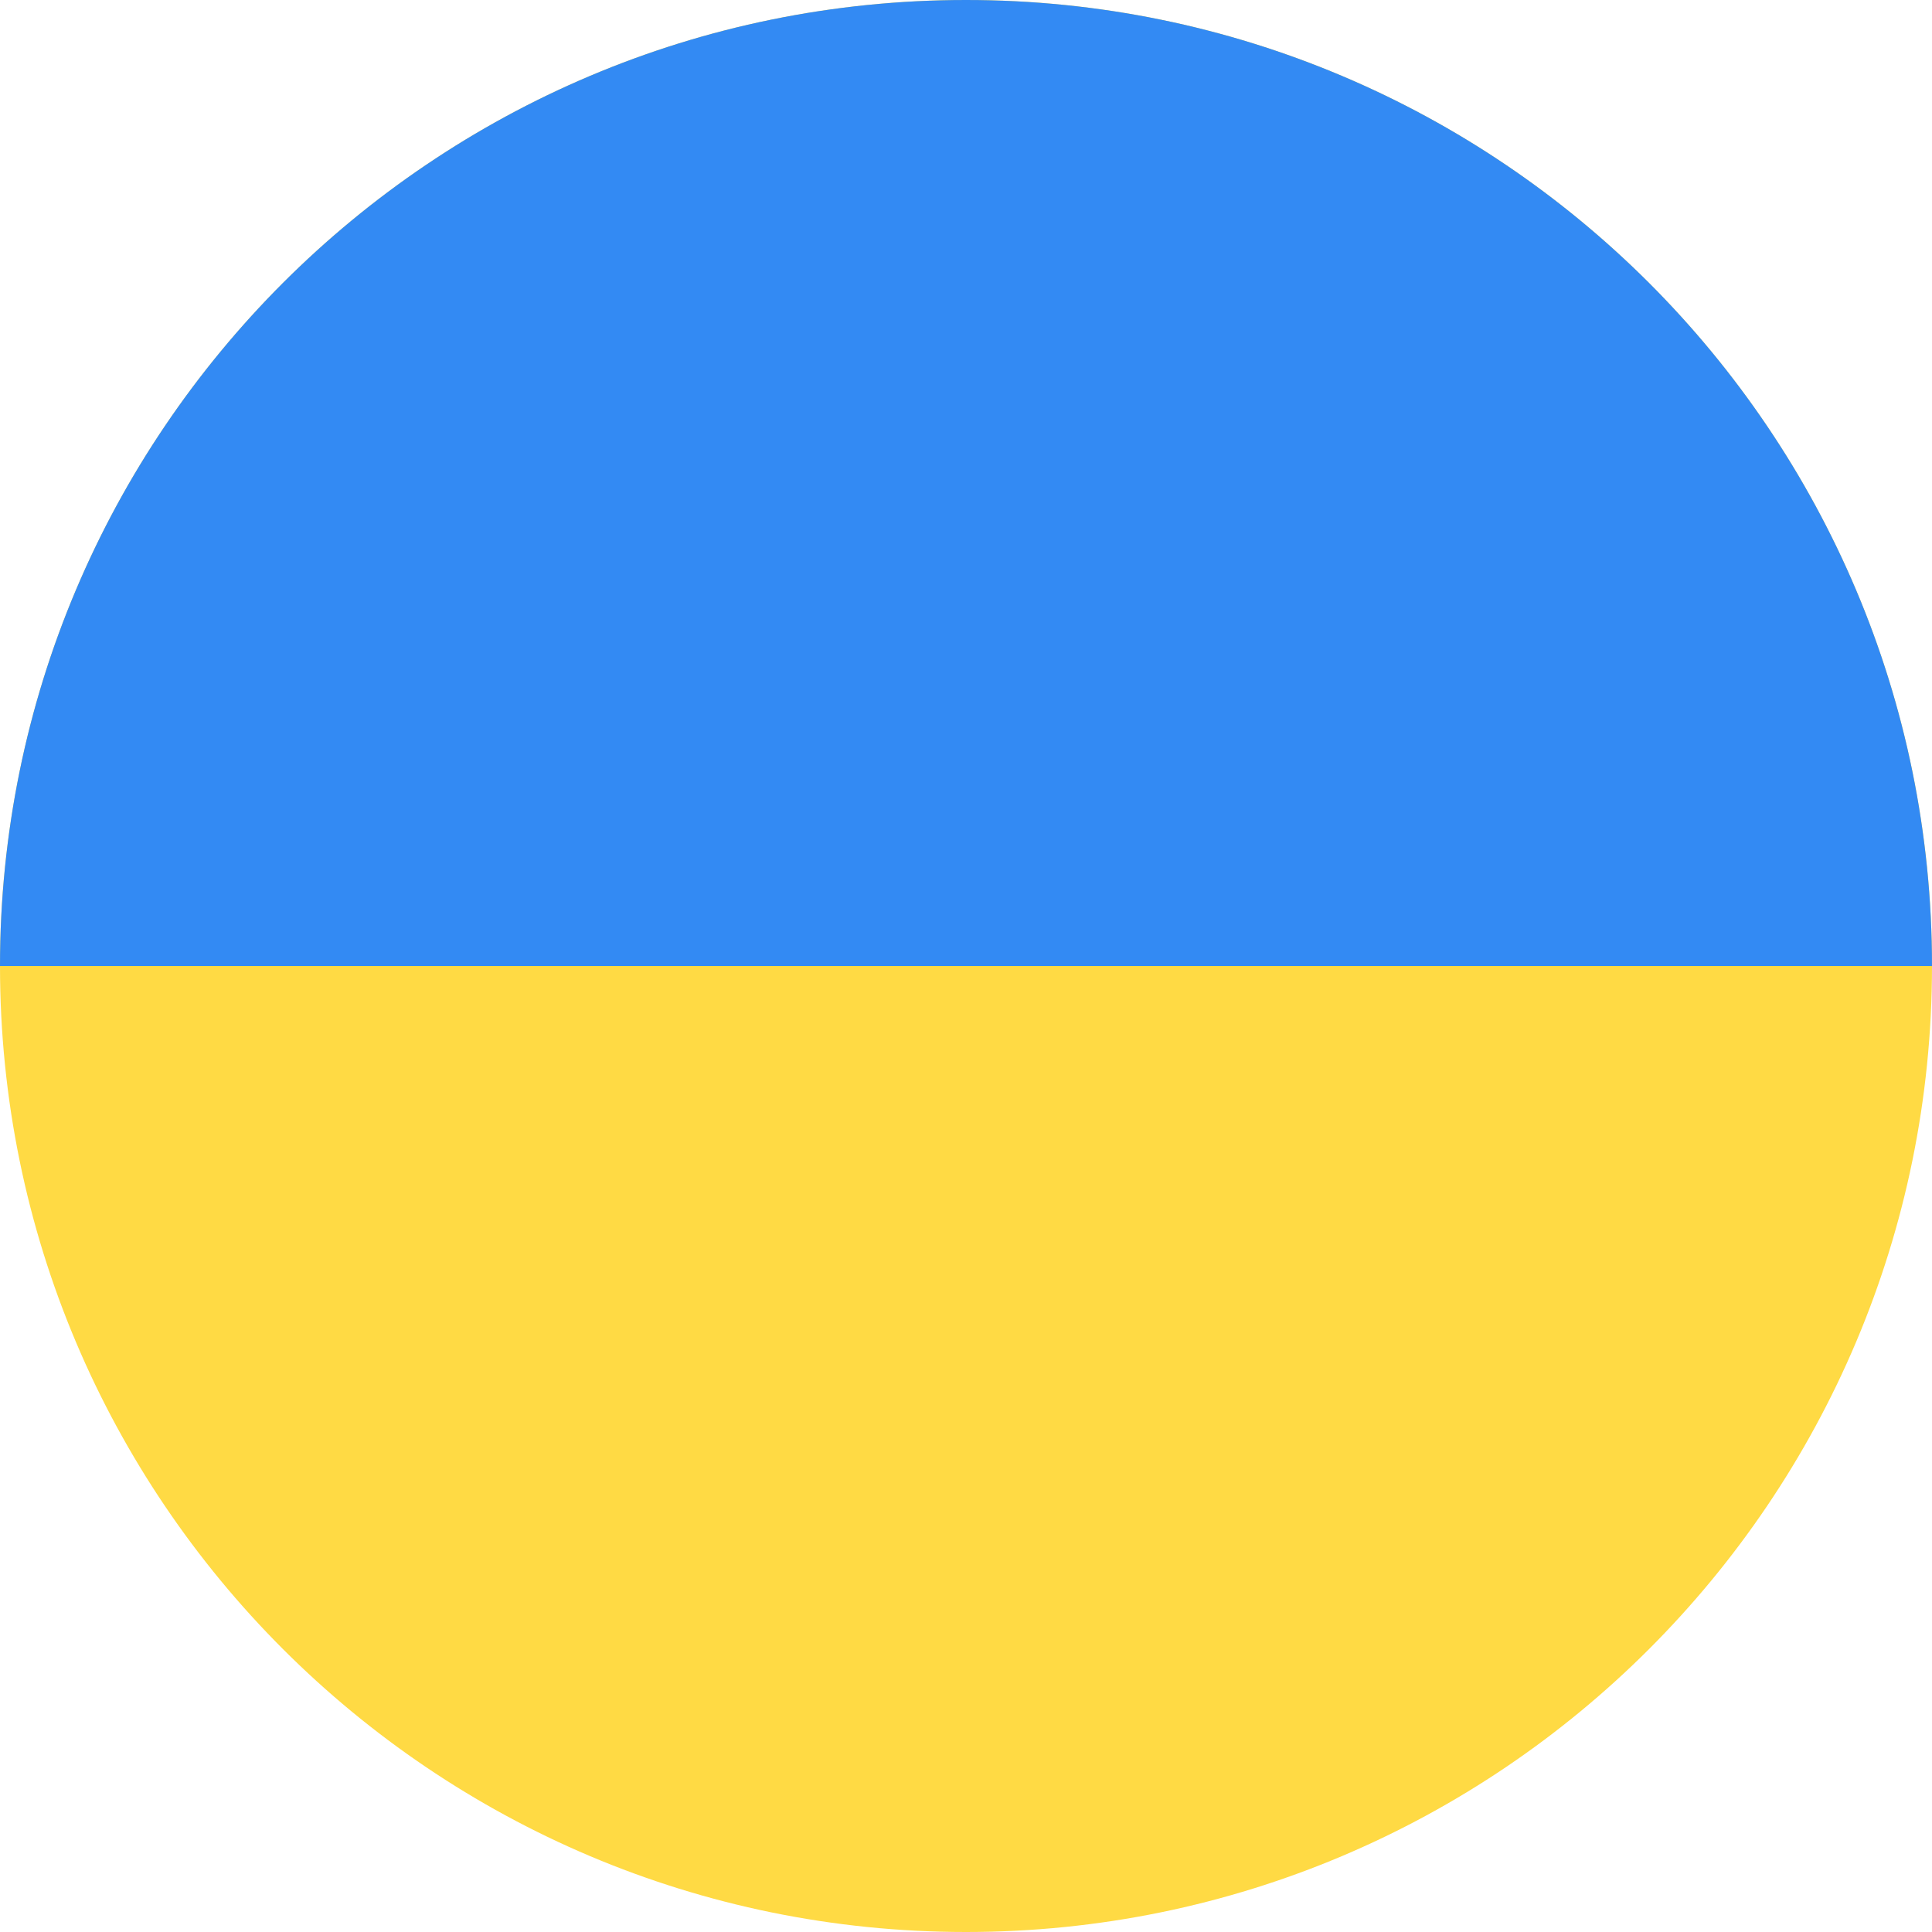
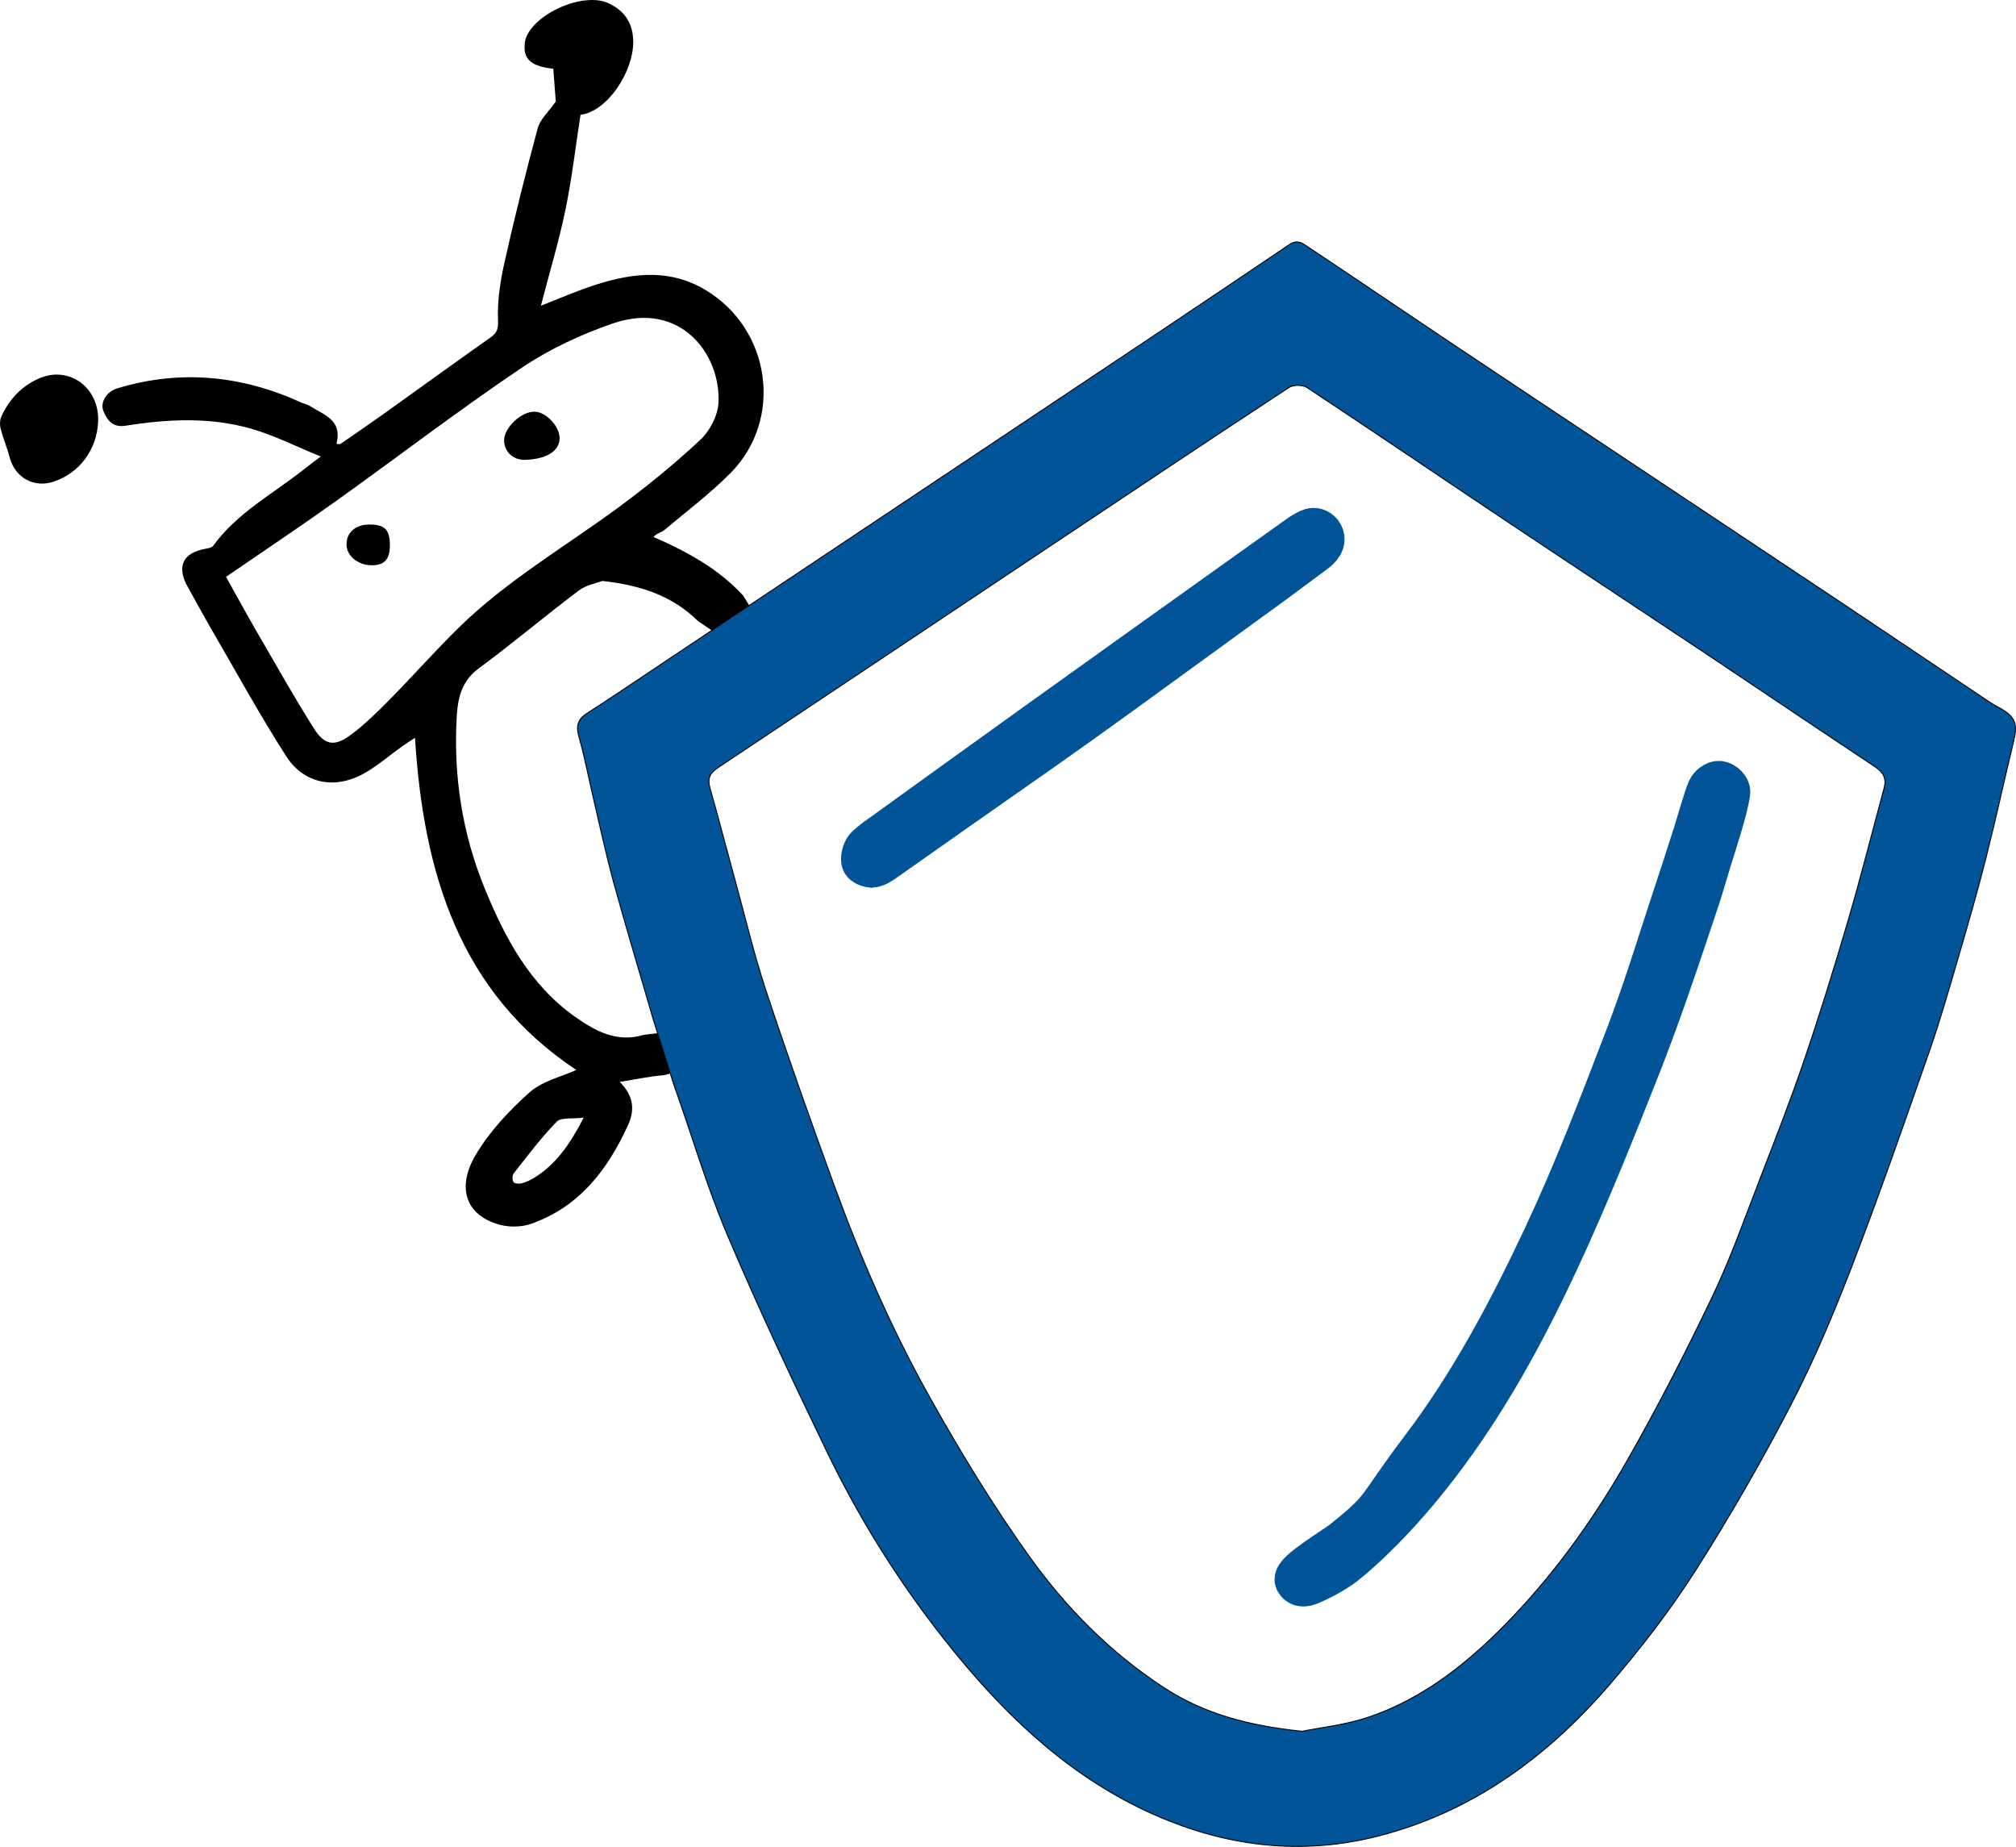
- <svg xmlns="http://www.w3.org/2000/svg" version="1.1" id="Layer_1" x="0px" y="0px" viewBox="0 0 512 512" style="enable-background:new 0 0 512 512;" xml:space="preserve">
-   <circle style="fill:#FFDA44;" cx="256" cy="256" r="256" />
-   <path style="fill:#338AF3;" d="M0,256C0,114.616,114.616,0,256,0s256,114.616,256,256" />
-   <g>
- </g>
-   <g>
- </g>
-   <g>
- </g>
-   <g>
- </g>
-   <g>
- </g>
-   <g>
- </g>
-   <g>
- </g>
-   <g>
- </g>
-   <g>
- </g>
-   <g>
- </g>
-   <g>
- </g>
-   <g>
- </g>
-   <g>
- </g>
-   <g>
- </g>
-   <g>
- </g>
+ <svg xmlns="http://www.w3.org/2000/svg" version="1.1" width="539.854" height="494.474">
+   <svg id="SvgjsSvg1003" width="539.854" height="494.474" viewBox="0 0 539.854 494.474">
+     <defs>
+       <style>.f{stroke:#015497;stroke-width:12px;}.f,.g{fill:#015497;stroke-miterlimit:10;}.g{stroke:#000;stroke-width:.25px;}</style>
+     </defs>
+     <g id="SvgjsG1002">
+       <path class="g" d="m535.907,189.791c-1.063-.616-2.166-1.172-3.185-1.855-13.397-8.97-26.76-17.991-40.176-26.933-22.819-15.21-45.669-30.372-68.505-45.556-11.957-7.951-23.931-15.877-35.862-23.866-12.807-8.575-25.554-17.239-38.385-25.777-1.297-.863-2.531-1.667-4.603-.265-23.825,16.119-47.782,32.042-71.717,47.999l-87.039,58.022c-9.758,6.449-19.399,13.078-29.225,19.419-2.793,1.802-2.934,3.644-2.109,6.549,1.51,5.315,2.522,10.769,3.791,16.154,1.786,7.582,3.41,15.211,5.475,22.718,3.364,12.226,7.029,24.369,10.566,36.547l5.432,17.239c4.824,13.464,8.822,27.27,14.392,40.412,8.368,19.745,17.53,39.169,26.876,58.477,9.929,20.514,22.308,39.534,37.053,56.962,15.091,17.838,32.368,32.742,54.444,41.515,18.232,7.245,36.917,8.855,55.776,4.073,25.305-6.417,45.537-21.279,62.303-40.812,8.185-9.536,15.956-19.576,22.712-30.155,9.182-14.377,17.713-29.23,25.577-44.37,6.242-12.017,11.533-24.591,16.401-37.243,7.317-19.019,14.009-38.283,20.735-57.523,2.902-8.302,5.316-16.78,7.787-25.226,2.574-8.797,5.117-17.609,7.369-26.492,2.662-10.503,4.946-21.102,7.501-31.633,1.031-4.249.363-6.205-3.386-8.379Zm-31.368,21.168c-3.17,11.726-6.135,23.511-9.55,35.165-3.679,12.557-7.55,25.067-11.758,37.455-3.655,10.76-7.8,21.358-11.905,31.959-4.101,10.592-7.882,21.356-12.771,31.582-7.116,14.883-14.656,29.604-22.832,43.929-8.568,15.011-18.571,29.129-30.542,41.719-11.154,11.73-23.489,21.906-39.084,27.095-5.915,1.968-12.268,2.62-17.407,3.665-13.887-1.451-25.971-4.493-36.964-11.662-14.374-9.374-26.247-21.387-36.068-35.119-9.716-13.584-18.454-27.953-26.626-42.536-10.233-18.262-18.601-37.485-25.773-57.169-6.268-17.2-12.387-34.462-18.146-51.837-3.186-9.613-5.519-19.51-8.199-29.29-2.286-8.342-4.464-16.714-6.812-25.039-.689-2.444-.025-3.888,2.079-5.287,29.715-19.765,59.374-39.613,89.062-59.418,21.271-14.19,42.543-28.38,63.913-42.42,1.15-.756,3.655-.778,4.792-.026,17.685,11.69,35.221,23.607,52.848,35.385,17.763,11.869,35.607,23.616,53.383,35.466,15.34,10.226,30.613,20.552,45.972,30.749,2.189,1.453,3.071,3.118,2.39,5.635Z" />
+       <path d="m26.275,112.883c-.32,7.483-4.954,13.745-11.888,16.066-5.309,1.777-10.357-1.057-11.789-6.483-.685-2.595-1.754-5.09-2.431-7.687-.263-1.009-.229-2.314.193-3.246,2.056-4.541,5.312-8.052,9.879-10.127,8.148-3.703,16.43,2.268,16.036,11.476Z" />
+       <path id="SvgjsPath1001" d="m149.848,117.178c-.074-3.144-3.674-6.898-6.67-6.955-3.638-.07-8.276,4.343-8.188,7.791.078,3.043,2.509,5.216,5.706,5.1,5.807-.211,9.234-2.433,9.152-5.935Z" />
+       <path id="SvgjsPath1000" d="m104.4,146.077c.017-4.271-1.341-5.656-5.528-5.639-3.737.015-6.168,2.201-6.078,5.467.08,2.908,2.997,5.336,6.524,5.43,3.545.094,5.067-1.48,5.082-5.257Z" />
+       <path d="m179.489,287.402l-3.399-10.788-3.703.446c-7.125,2.177-12.888-.948-18.353-4.806-12.158-8.583-18.818-21.145-24.259-34.455-5.973-14.613-8.358-29.865-7.485-45.641.288-5.205,1.225-9.754,5.923-13.221,9.087-6.705,17.73-14.01,26.75-20.811,2.028-1.529,4.848-2.008,6.329-2.588,10.523,1.167,18.856,4.066,25.651,10.776l3.663,2.467,10.033-6.688-1.596-2.596c-6.42-6.97-14.366-11.501-24.031-15.727.69-.933,2.019-1.138,2.903-1.877,5.981-4.997,12.243-9.735,17.713-15.252,14.271-14.393,10.779-38.615-6.767-49.038-10.279-6.106-20.777-4.324-31.265-.723-3.915,1.344-7.721,3.003-12.752,4.98,2.425-9.34,4.875-17.448,6.579-25.71,1.719-8.334,2.698-16.821,4.027-25.411,7.315-.92,14.177-11.676,14.119-19.551-.037-4.984-2.278-8.275-6.617-10.321-6.591-3.108-19.892,2.635-22.211,9.562-.118.351-.153.733-.201,1.104-.543,4.249,1.671,6.271,7.619,6.863.252,3.282.505,6.588.673,8.773-1.974,2.825-4.187,4.756-4.824,7.113-3.219,11.894-6.199,23.86-8.897,35.883-1.133,5.051-1.944,10.325-1.754,15.456.09,2.435-.191,3.448-2.008,4.73-9.658,6.812-19.223,13.758-28.843,20.624-3.769,2.69-7.599,5.293-11.402,7.936-.332-.026-.663-.052-.995-.077,1.626-6.548-3.477-7.746-7.074-10.109-.704-.462-1.606-.612-2.388-.968-15.985-7.275-32.4-8.906-49.325-3.755-2.73.831-4.578,3.709-3.638,6.038,1.012,2.506,2.533,4.476,5.874,3.948,11.283-1.785,22.645-2.387,33.726.798,6.181,1.777,12.016,4.757,18.617,7.443-1.903,1.439-3.087,2.294-4.228,3.204-8.384,6.689-18.113,11.779-24.615,20.723-.353.486-1.294.642-1.993.763-6.112,1.059-7.857,4.751-4.801,10.189,2.078,3.698,4.072,7.443,6.203,11.11,6.655,11.452,13.022,23.092,20.158,34.238,4.806,7.506,13.243,8.995,21.054,4.51,3.538-2.031,6.675-4.758,10.01-7.147,1.024-.734,2.1-1.394,3.442-2.279,2.266,36.257,11.954,68.196,43.205,88.931-3.915,1.789-9.085,2.935-12.541,6.009-5.498,4.888-10.76,10.526-14.468,16.821-4.909,8.334-2.97,16.008,6.491,18.601,2.611.716,5.871.648,8.415-.247,12.891-4.537,20.492-14.445,25.951-26.439,1.955-4.296,1.346-7.936-2.213-11.546,4.285-.706,8.027-1.488,11.81-1.816.142-.012.775-.184,1.711-.449Zm-75.112-100.132c-3.297,3.344-6.686,6.676-10.438,9.471-4.391,3.271-7.042,2.822-9.967-1.837-5.292-8.427-10.193-17.101-15.183-25.715-2.961-5.112-5.778-10.306-8.26-14.748,10.079-6.925,19.773-13.377,29.244-20.14,16.612-11.861,32.821-24.307,49.74-35.705,7.539-5.079,16.088-9.101,24.713-12.035,17.916-6.095,28.774,8.137,28.176,21.221-.157,3.432-2.283,7.563-4.837,9.946-6.995,6.524-14.457,12.617-22.173,18.283-14.308,10.506-29.76,19.503-42.532,32.018-6.349,6.221-12.238,12.908-18.482,19.24Zm38.671,128.071c-1.03.639-2.179,1.166-3.345,1.475-.695.184-1.923.099-2.202-.328-.362-.554-.339-1.823.074-2.346,3.718-4.714,7.333-9.55,11.506-13.836,1.162-1.194,4.08-.679,7.225-1.079-3.71,7.218-7.471,12.524-13.258,16.115Z" />
+       <path class="f" d="m462.696,212.189c.149-1.024-1.161-2.279-2.246-2.46-1.016-.169-2.289.93-2.687,1.822-.954,2.136-2.983,9.349-3.704,11.595-3.749,11.679-1.815,5.748-5.655,17.397-4.101,12.441-7.909,25.002-12.601,37.22-6.895,17.957-13.756,35.988-21.925,53.38-9.296,19.79-19.511,39.157-32.827,56.753-12.762,16.864-9.532,15.568-20.806,24.645-2.025,1.777-13.691,8.567-12.906,10.538,1.107,2.071,3.651.468,5.083-.153,1.146-.497,5.675-2.809,8.14-4.987,3.382-2.694,13.027-11.181,24.248-25.811,13.208-17.22,23.469-36.204,32.534-55.776,7.724-16.676,14.575-33.774,21.322-50.879,4.993-12.659,9.387-25.566,13.7-38.478,3.796-11.364,1.918-5.603,5.407-17.068,1.269-4.168,4.212-12.858,4.923-17.738Z" />
+       <path class="f" d="m233.419,231.661c1.264-.141,2.373-.959,3.337-1.637,8.244-5.796,11.263-7.91,19.5-13.716,11.097-7.823,22.277-15.53,33.319-23.43,13.214-9.455,26.31-19.075,39.473-28.601,11.858-8.581,11.032-7.996,22.782-16.723,1.113-.827,3.199-2.605,1.716-4.664-1.671-1.839-3.163-.449-4.768.405-.287.153-.605.415-.909.632-10.229,7.287-7.712,5.492-17.933,12.791-17.652,12.606-35.308,25.208-52.938,37.845-13.284,9.523-26.534,19.094-39.791,28.655-3.332,2.403-1.558.975-4.713,3.595-.855.71-1.389,2.328-1.258,3.587.064.618,1.025,1.134,2.183,1.261Z" />
+     </g>
+   </svg>
+   <style>@media (prefers-color-scheme: light) { :root { filter: none; } }
+ @media (prefers-color-scheme: dark) { :root { filter: contrast(1) brightness(1.2); } }
+ </style>
</svg>
